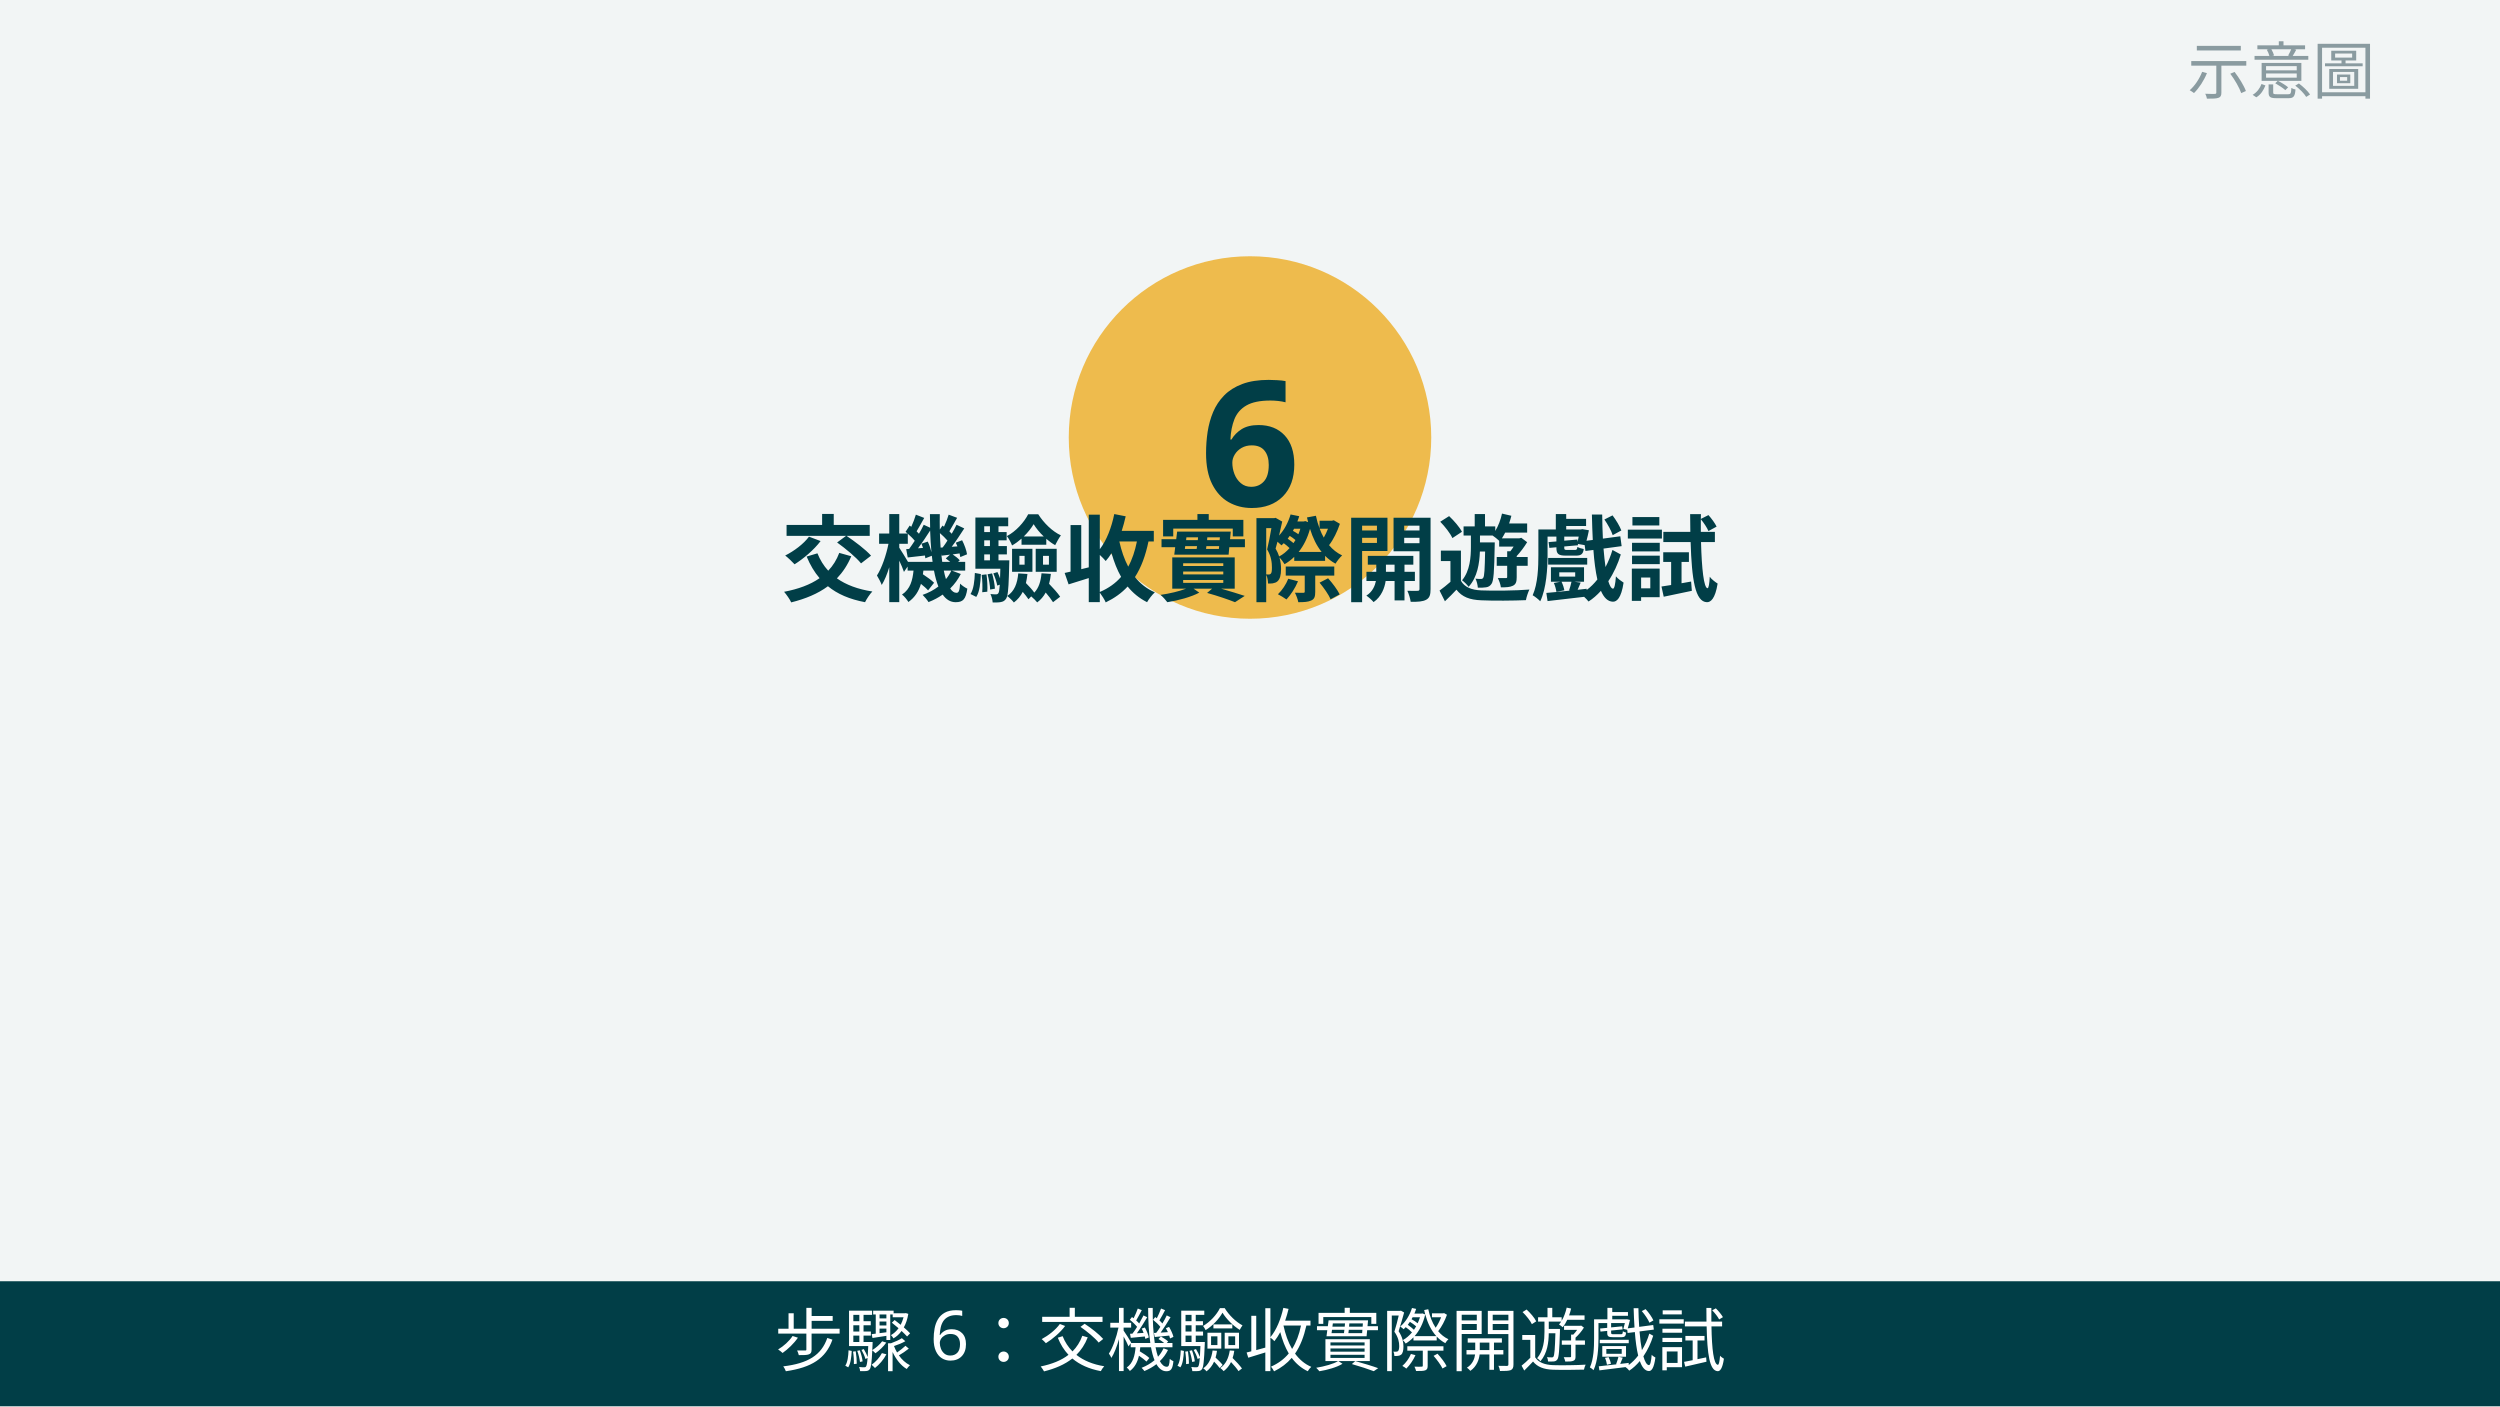
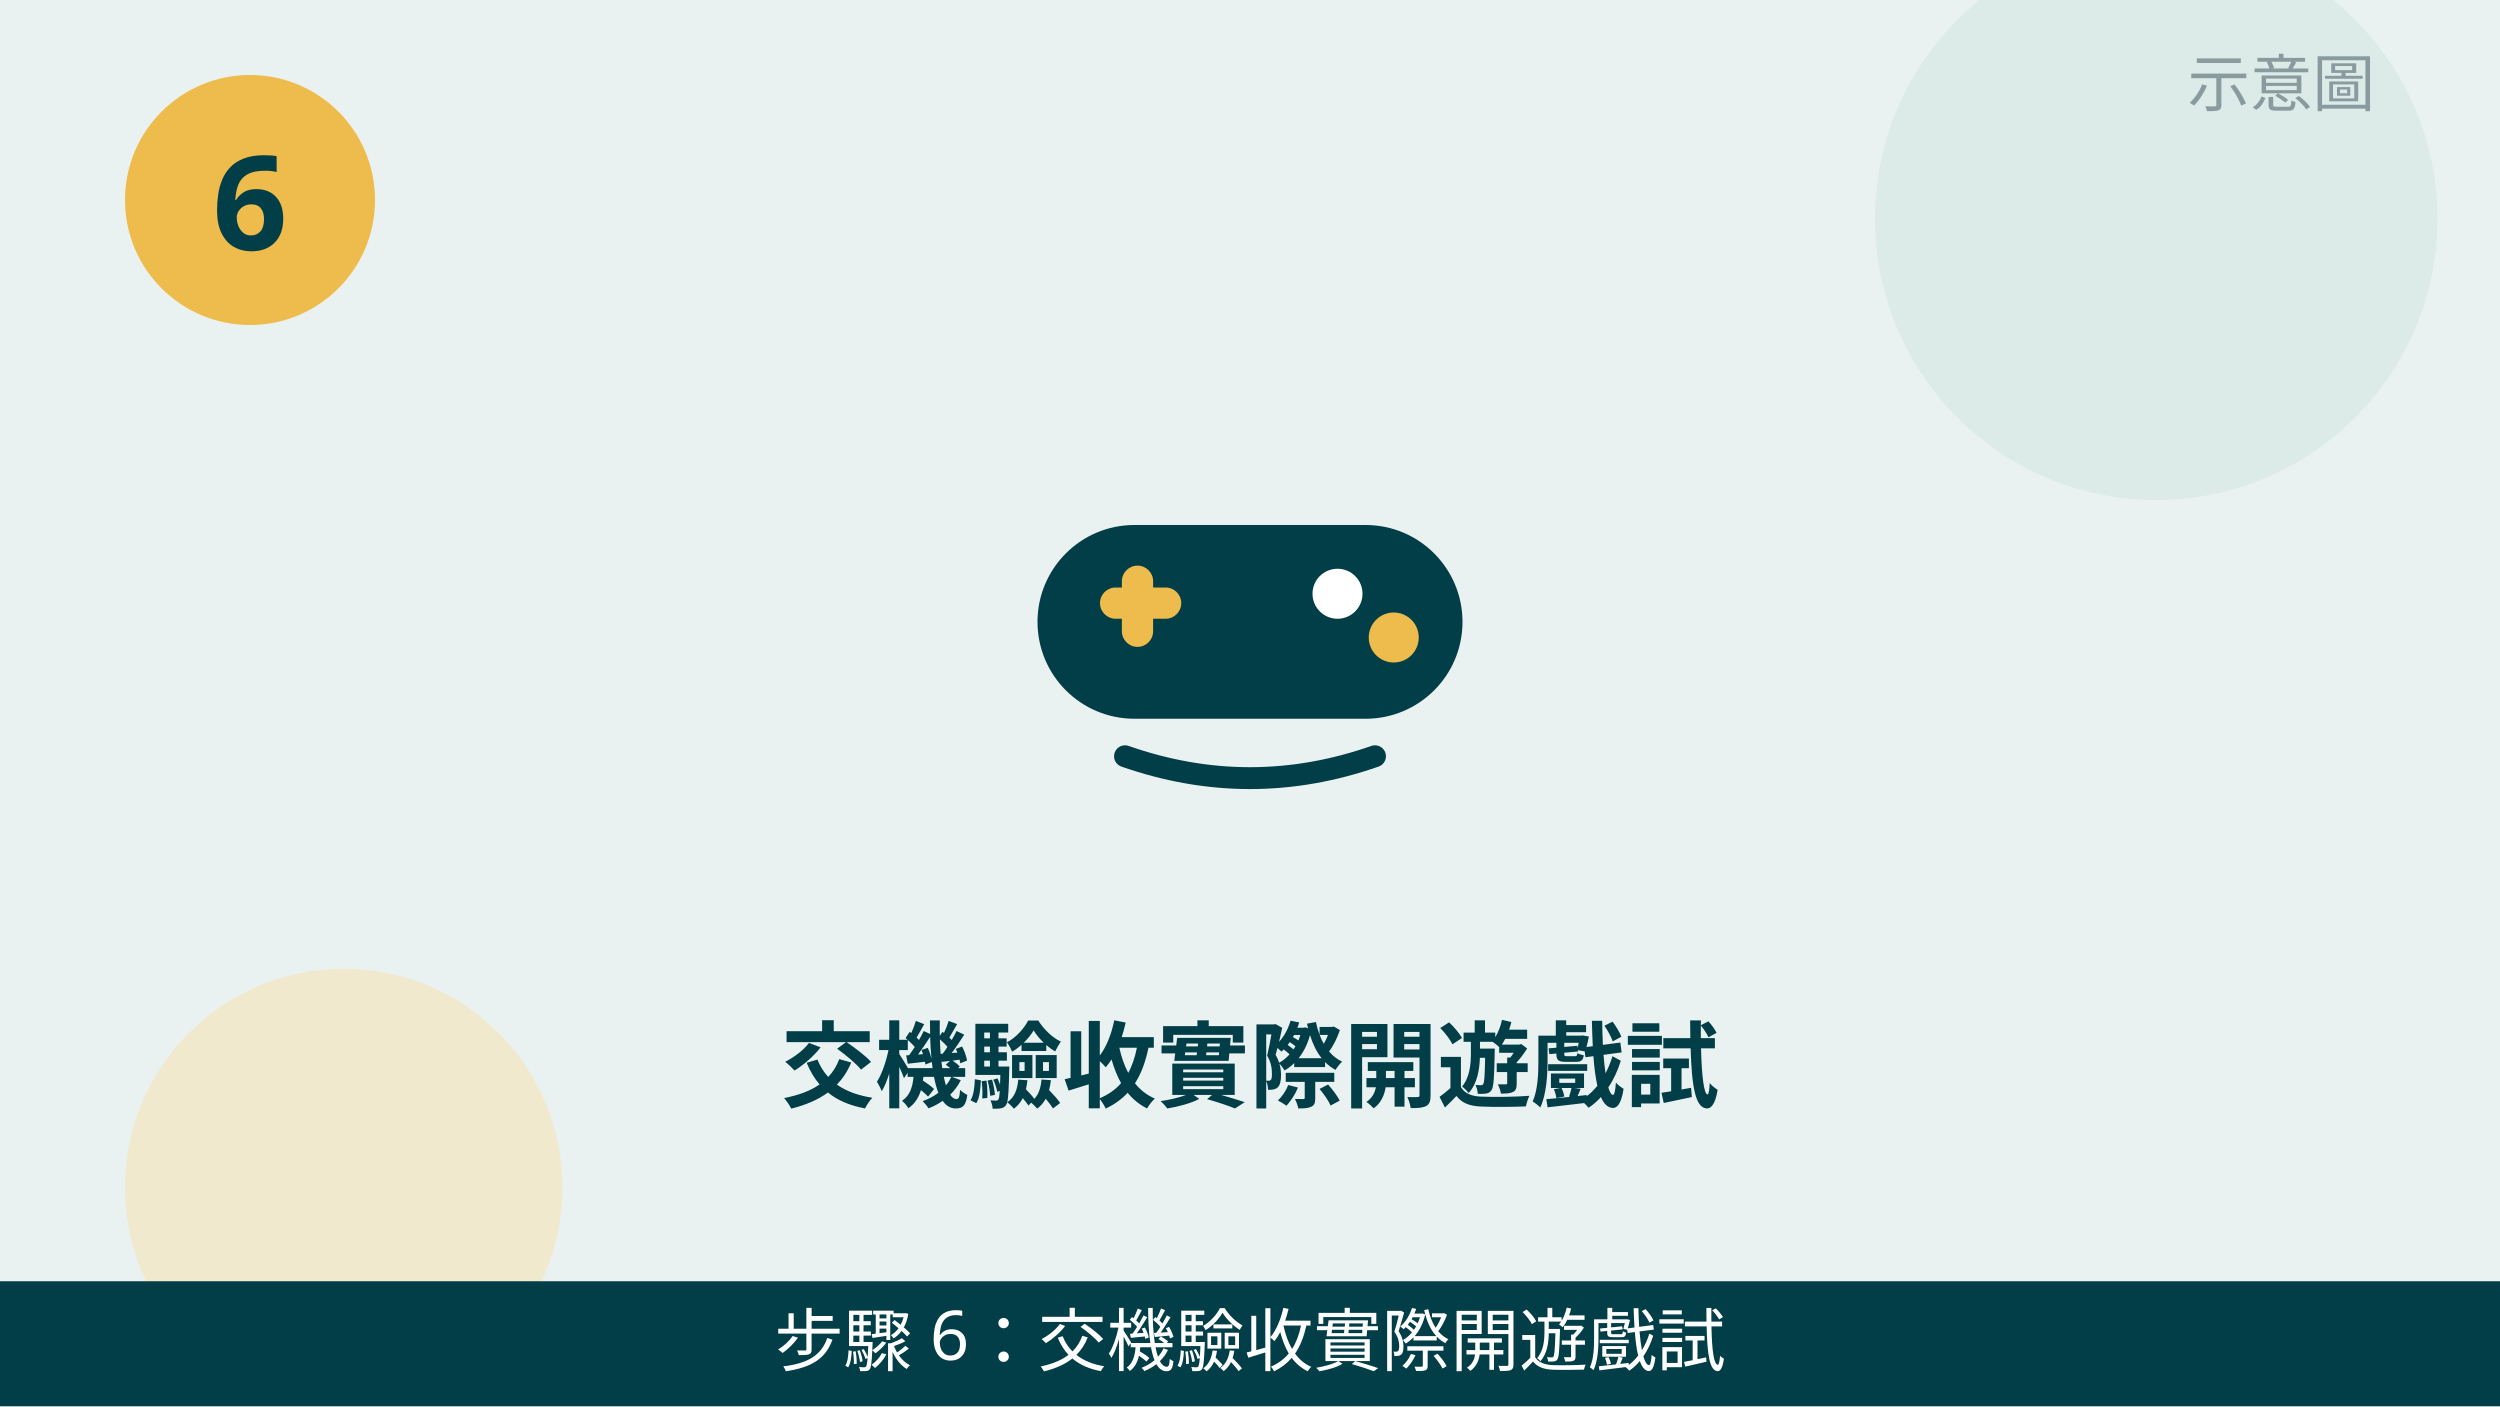
<svg xmlns="http://www.w3.org/2000/svg" width="800" height="450" viewBox="0 0 800 450" font-family="Noto Sans TC, sans-serif">
-   <rect width="800" height="450" fill="#f2f5f5" />
-   <text x="700" y="30" font-size="20" fill="#8a9ba0">示意圖</text>
-   <circle cx="400" cy="140" r="58" fill="#eebb4d" />
-   <text x="400" y="162" font-size="56" fill="#013e47" text-anchor="middle" font-weight="bold">6</text>
-   <text x="400" y="190" font-size="30" fill="#013e47" text-anchor="middle" font-weight="bold">交機驗收實際開遊戲試</text>
+   <rect width="800" height="450" fill="#e9f2f1" />
+   <circle cx="690" cy="70" r="90" fill="#dcebe8" />
+   <circle cx="110" cy="380" r="70" fill="#f3e5bd" opacity="0.7" />
+   <text x="700" y="34" font-size="20" fill="#8a9ba0">示意圖</text>
+   <circle cx="80" cy="64" r="40" fill="#eebb4d" />
+   <text x="80" y="80" font-size="42" fill="#013e47" text-anchor="middle" font-weight="bold">6</text>
+   <g transform="translate(300,96)">
+     <rect x="32" y="72" width="136" height="62" rx="31" fill="#013e47" />
+     <rect x="52" y="92" width="26" height="10" rx="5" fill="#eebb4d" />
+     <rect x="59" y="85" width="10" height="26" rx="5" fill="#eebb4d" />
+     <circle cx="128" cy="94" r="8" fill="#ffffff" />
+     <circle cx="146" cy="108" r="8" fill="#eebb4d" />
+     <path d="M60 146 q40 14 80 0" stroke="#013e47" stroke-width="7" fill="none" stroke-linecap="round" />
+   </g>
+   <text x="400" y="352" font-size="30" fill="#013e47" text-anchor="middle" font-weight="bold">交機驗收實際開遊戲試</text>
  <rect x="0" y="410" width="800" height="40" fill="#013e47" />
  <text x="400" y="437" font-size="22" fill="#ffffff" text-anchor="middle">步驟 6：交機驗收實際開遊戲試</text>
</svg>
